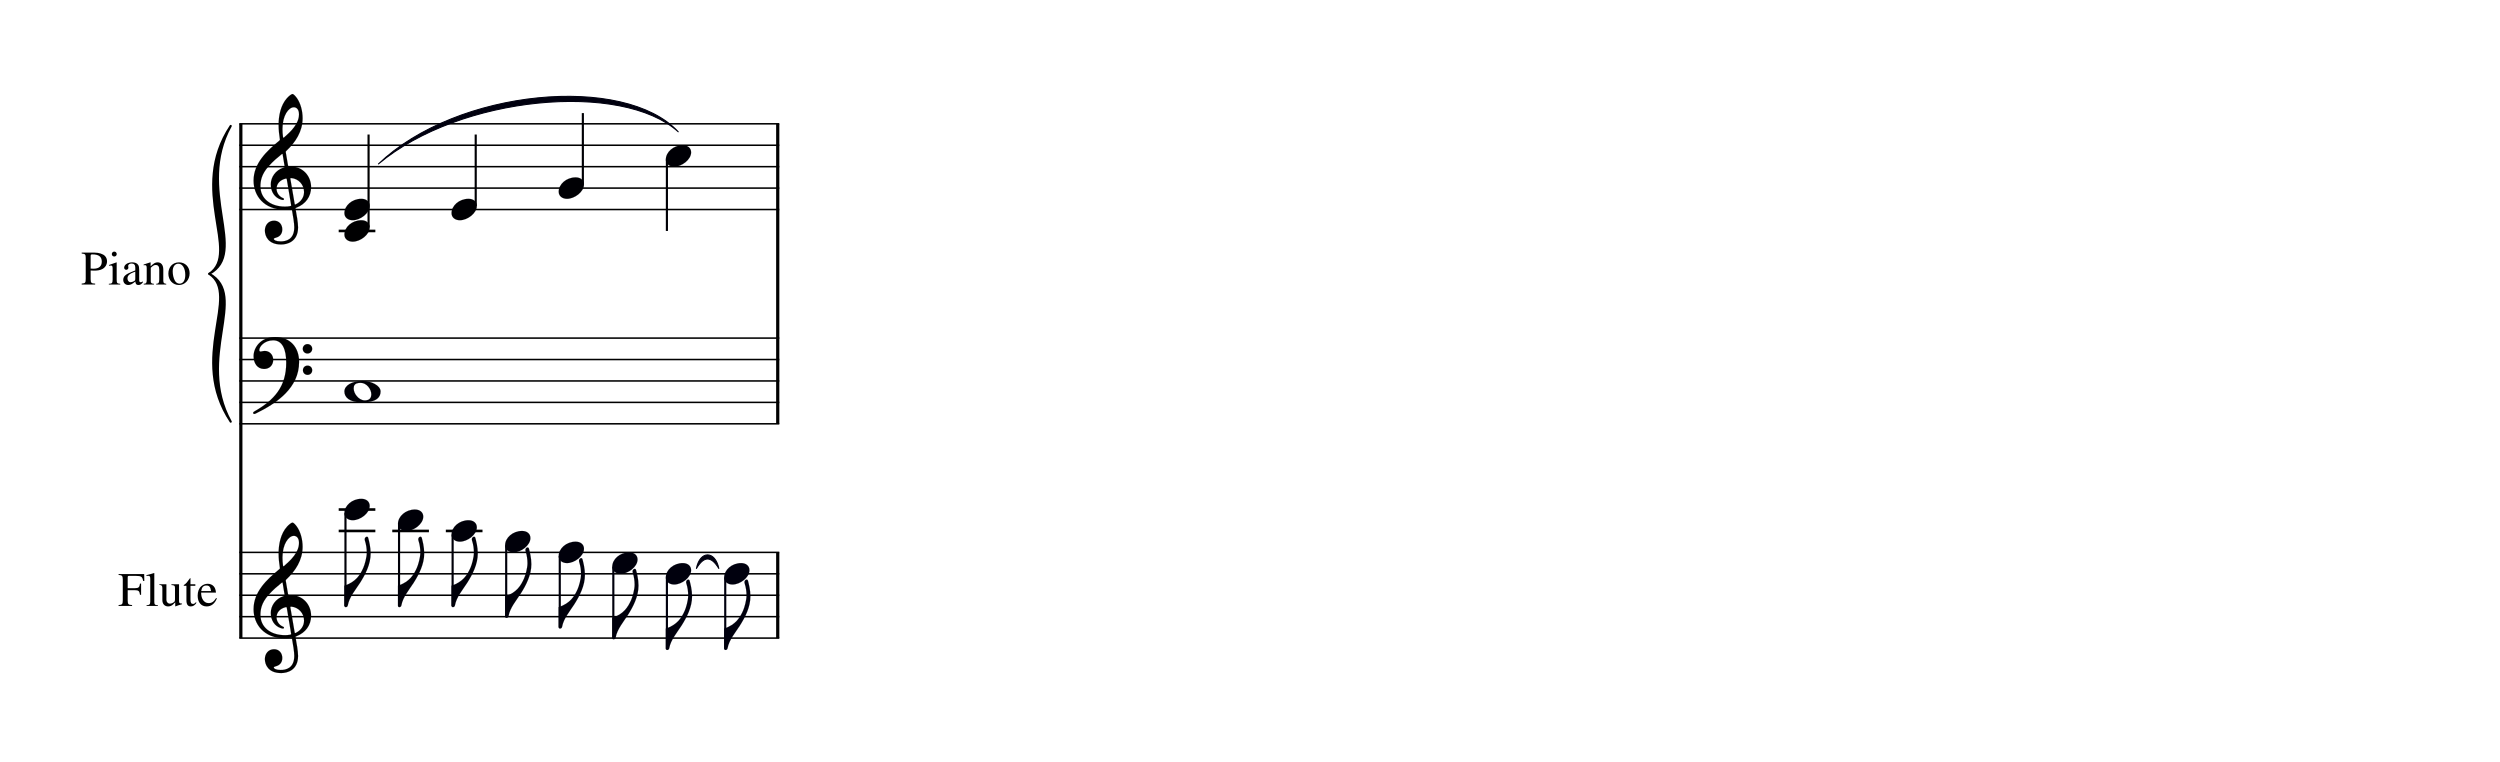
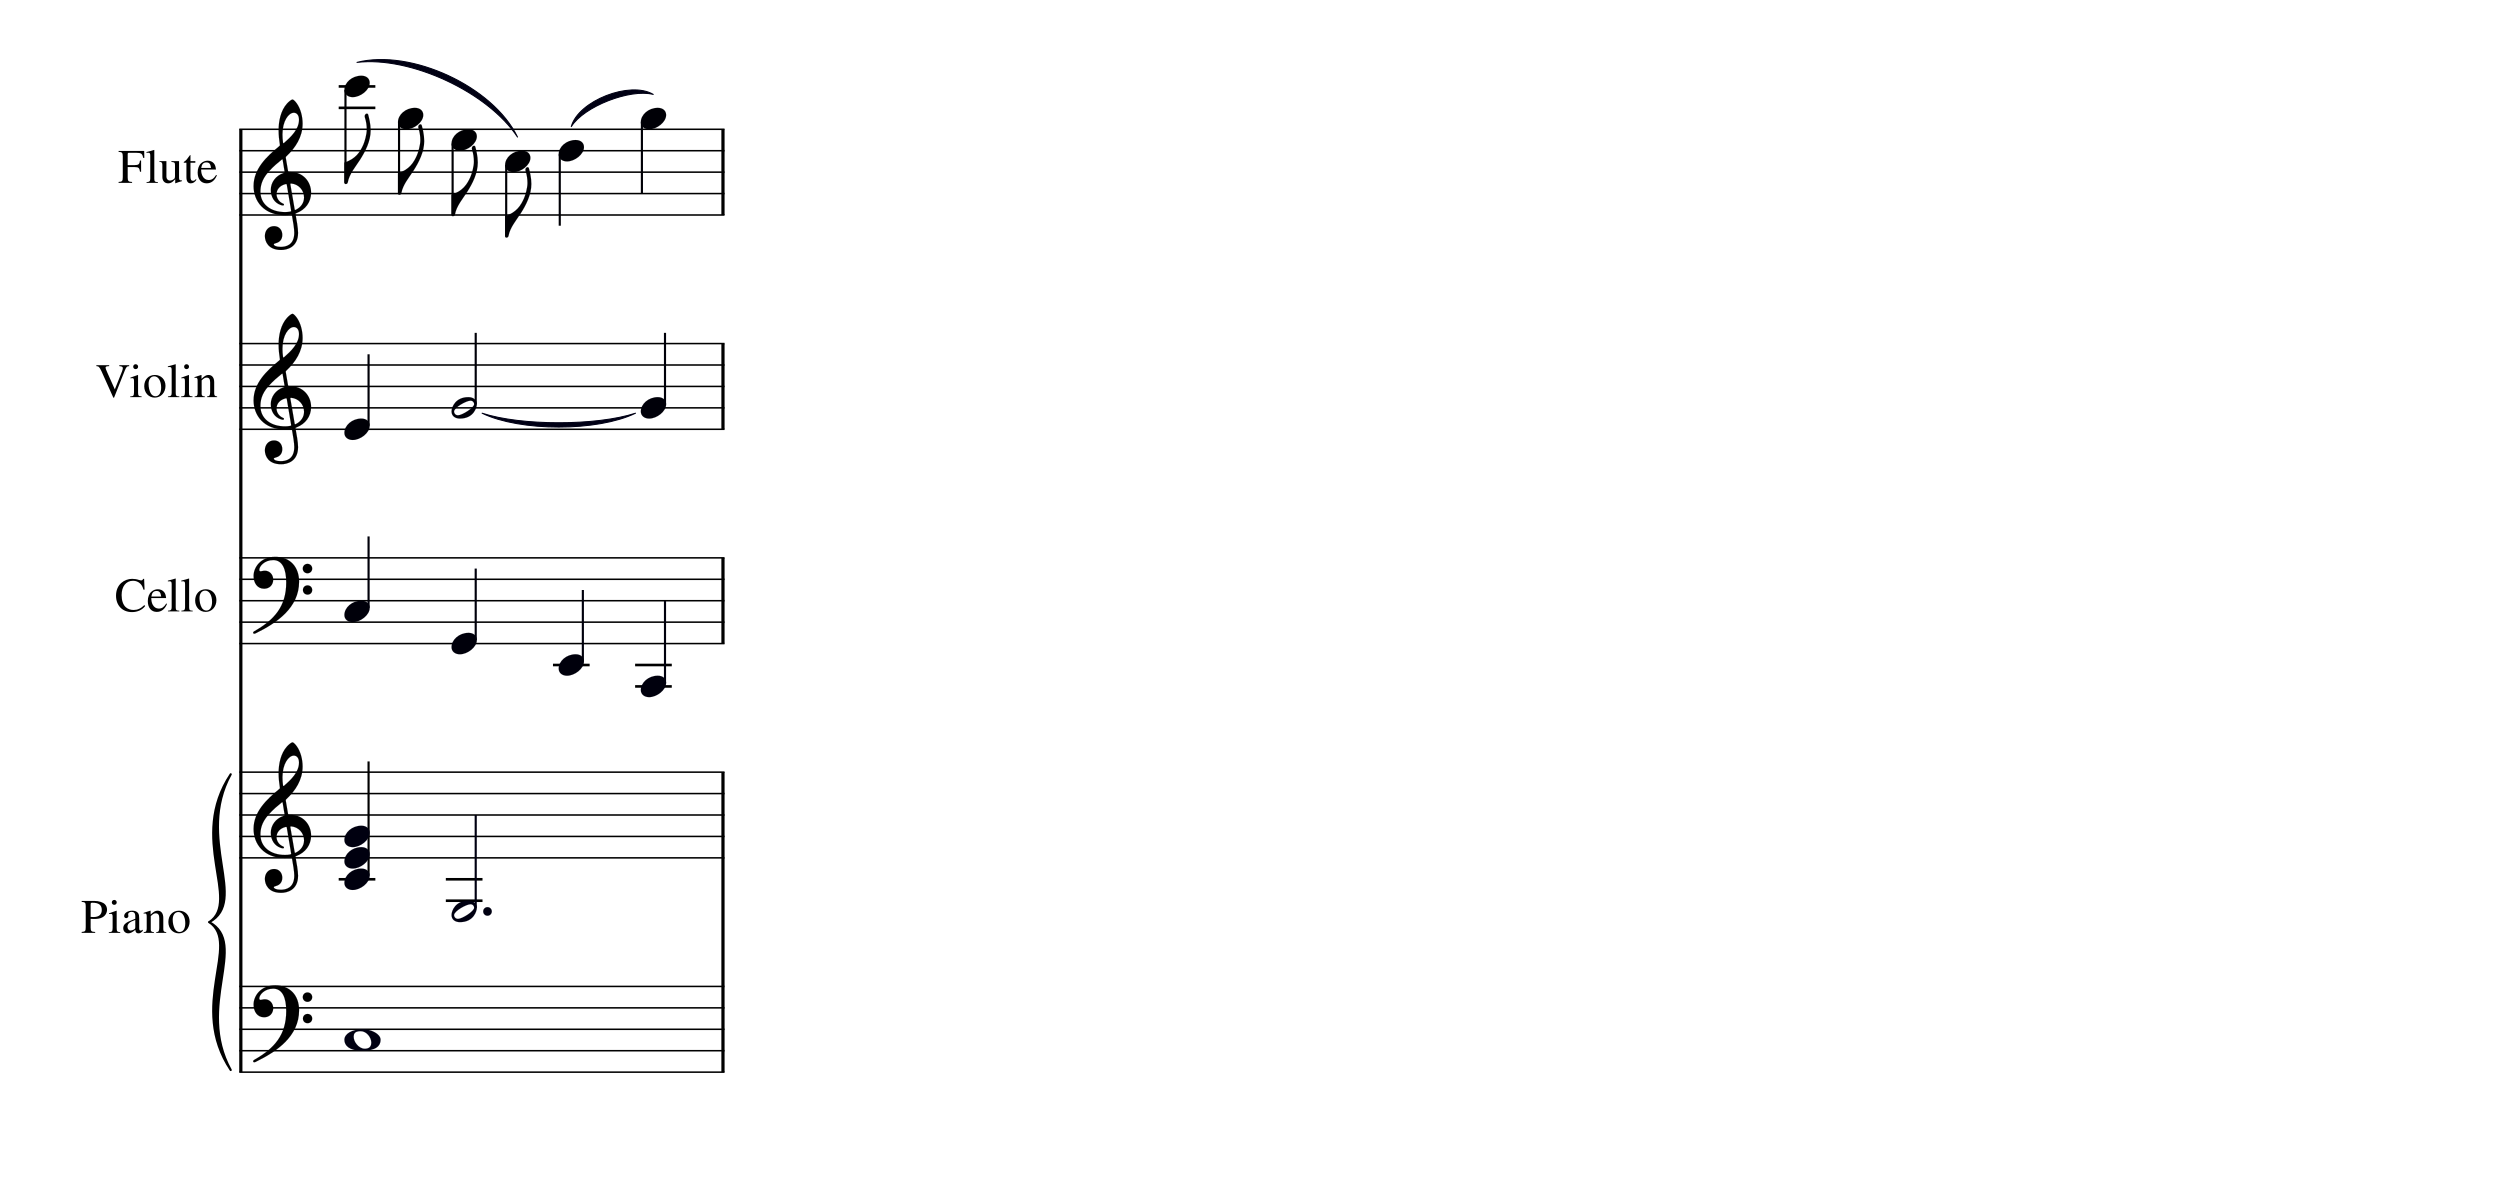
- <svg xmlns="http://www.w3.org/2000/svg" xmlns:xlink="http://www.w3.org/1999/xlink" viewBox="0 0 1050 320" version="1.1" overflow="visible" id="g1ua1r9w">
+ <svg xmlns="http://www.w3.org/2000/svg" xmlns:xlink="http://www.w3.org/1999/xlink" viewBox="0 0 1050 502" version="1.1" overflow="visible" id="k1eqy8tl">
  <defs>
-     <g id="E050-g1ua1r9w">
+     <g id="E050-k1eqy8tl">
      <path transform="scale(1,-1)" d="M376 415l25 -145c3 -18 3 -18 29 -18c147 0 241 -113 241 -241c0 -113 -67 -198 -168 -238c-14 -6 -15 -5 -13 -17c11 -62 29 -157 29 -214c0 -170 -130 -200 -197 -200c-151 0 -190 98 -190 163c0 62 40 115 107 115c61 0 96 -47 96 -102c0 -58 -36 -85 -67 -94 c-23 -7 -32 -10 -32 -17c0 -13 26 -29 80 -29c59 0 159 18 159 166c0 47 -15 134 -27 201c-2 12 -4 11 -15 9c-20 -4 -46 -6 -69 -6c-245 0 -364 165 -364 339c0 202 153 345 297 464c12 10 11 12 9 24c-7 41 -14 106 -14 164c0 104 24 229 98 311c20 22 51 48 65 48 c11 0 37 -28 52 -50c41 -60 65 -146 65 -233c0 -153 -82 -280 -190 -381c-6 -6 -8 -7 -6 -19zM470 943c-61 0 -133 -96 -133 -252c0 -32 2 -66 6 -92c2 -13 6 -14 13 -8c79 69 174 159 174 270c0 55 -27 82 -60 82zM361 262l-21 128c-2 11 -4 12 -14 4 c-47 -38 -93 -75 -153 -142c-83 -94 -93 -173 -93 -232c0 -139 113 -236 288 -236c20 0 40 2 56 5c15 3 16 3 14 14l-50 298c-2 11 -4 12 -20 8c-61 -17 -100 -60 -100 -117c0 -46 30 -89 72 -107c7 -3 15 -6 15 -13c0 -6 -4 -11 -12 -11c-7 0 -19 3 -27 6 c-68 23 -115 87 -115 177c0 85 57 164 145 194c18 6 18 5 15 24zM430 103l49 -285c2 -12 4 -12 16 -6c56 28 94 79 94 142c0 88 -67 156 -148 163c-12 1 -13 -2 -11 -14z" />
    </g>
-     <g id="E0A4-g1ua1r9w">
+     <g id="E0A4-k1eqy8tl">
      <path transform="scale(1,-1)" d="M97 -125c-54 0 -97 31 -97 83c0 86 88 167 198 167c57 0 97 -32 97 -83c0 -85 -109 -167 -198 -167z" />
    </g>
-     <g id="E062-g1ua1r9w">
+     <g id="E241-k1eqy8tl">
+       <path transform="scale(1,-1)" d="M240 760c-10 29 7 48 22 48c7 0 13 -4 16 -15c8 -32 28 -103 28 -181c0 -125 -61 -244 -124 -343c-51 -79 -125 -166 -142 -261c-2 -16 -15 -22 -24 -22c-8 0 -16 5 -16 15v235c134 45 184 126 221 210c15 34 40 118 40 177c0 45 -7 95 -21 137z" />
+     </g>
+     <g id="E0A3-k1eqy8tl">
+       <path transform="scale(1,-1)" d="M97 -125c-55 0 -97 30 -97 83c0 52 47 167 196 167c58 0 99 -32 99 -83c0 -33 -33 -167 -198 -167zM75 -87c48 0 189 88 189 131c0 7 -3 13 -6 19c-7 12 -18 21 -37 21c-47 0 -192 -79 -192 -128c0 -7 3 -14 6 -20c7 -12 19 -23 40 -23z" />
+     </g>
+     <g id="E062-k1eqy8tl">
      <path transform="scale(1,-1)" d="M252 262c173 0 279 -116 279 -290c0 -304 -260 -482 -506 -602c-6 -3 -12 -5 -17 -5c-9 0 -13 6 -13 12c0 8 6 13 15 18c233 133 371 289 371 568c0 157 -46 261 -152 261c-102 0 -162 -73 -162 -113c0 -10 3 -18 16 -18s23 7 50 7c49 0 96 -40 96 -104 c0 -62 -43 -106 -106 -106c-81 0 -123 69 -123 149c0 96 78 223 252 223zM629 180c31 0 55 -24 55 -55s-24 -55 -55 -55s-55 24 -55 55s24 55 55 55zM630 -71c31 0 54 -23 54 -54s-23 -54 -54 -54s-54 23 -54 54s23 54 54 54z" />
    </g>
-     <g id="E0A2-g1ua1r9w">
+     <g id="E0A2-k1eqy8tl">
      <path transform="scale(1,-1)" d="M216 125c93 0 206 -52 206 -123c0 -70 -52 -127 -216 -127c-149 0 -206 60 -206 127c0 68 83 123 216 123zM111 63c-2 -8 -3 -16 -3 -24c0 -32 15 -66 35 -89c21 -28 58 -52 94 -52c10 0 21 1 31 4c33 8 46 36 46 67c0 60 -55 134 -124 134c-31 0 -68 -5 -79 -40z" />
    </g>
-     <g id="E241-g1ua1r9w">
-       <path transform="scale(1,-1)" d="M240 760c-10 29 7 48 22 48c7 0 13 -4 16 -15c8 -32 28 -103 28 -181c0 -125 -61 -244 -124 -343c-51 -79 -125 -166 -142 -261c-2 -16 -15 -22 -24 -22c-8 0 -16 5 -16 15v235c134 45 184 126 221 210c15 34 40 118 40 177c0 45 -7 95 -21 137z" />
-     </g>
  </defs>
-   <style type="text/css">#g1ua1r9w g.page-margin {font-family:Times,serif;}#g1ua1r9w g.ending, #g1ua1r9w g.fing, #g1ua1r9w g.reh, #g1ua1r9w g.tempo {font-weight:bold;}#g1ua1r9w g.dir, #g1ua1r9w g.dynam, #g1ua1r9w g.mNum {font-style:italic;}#g1ua1r9w g.label {font-weight:normal;}#g1ua1r9w path {stroke:currentColor}</style>
-   <svg class="definition-scale" color="black" viewBox="0 0 21000 6400">
+   <style type="text/css">#k1eqy8tl g.page-margin {font-family:Times,serif;}#k1eqy8tl g.ending, #k1eqy8tl g.fing, #k1eqy8tl g.reh, #k1eqy8tl g.tempo {font-weight:bold;}#k1eqy8tl g.dir, #k1eqy8tl g.dynam, #k1eqy8tl g.mNum {font-style:italic;}#k1eqy8tl g.label {font-weight:normal;}#k1eqy8tl path {stroke:currentColor}</style>
+   <svg class="definition-scale" color="black" viewBox="0 0 21000 10040">
    <g class="page-margin" transform="translate(500, 500)">
-       <g data-id="q19njup3" data-class="mdiv" class="mdiv pageMilestone" />
-       <g data-id="rgsjqse" data-class="score" class="score pageMilestone" />
-       <g data-id="nn88pol" data-class="system" class="system">
-         <path d="M1523 540 L1523 4860" stroke-width="27" />
-         <g data-id="i1xdecqx" data-class="grpSym" class="grpSym">
-           <path d="M1438,3042 C1078,2502 1528,1980 1258,1800 C1591,1980 1141,2502 1438,3042" stroke-linecap="round" stroke-linejoin="round" stroke-width="18" />
-           <path d="M1438,558 C1141,1098 1591,1620 1258,1800 C1528,1620 1078,1098 1438,558" stroke-linecap="round" stroke-linejoin="round" stroke-width="18" />
-         </g>
-         <g data-id="j1cipimo" data-class="label" class="label">
-           <text x="1105" y="1890" text-anchor="end" font-size="0px">
-             <tspan data-id="k3pizr6" data-class="text" class="text">
+       <g data-id="u1dscsb9" data-class="mdiv" class="mdiv pageMilestone" />
+       <g data-id="vzunn5i" data-class="score" class="score pageMilestone" />
+       <g data-id="b1b6dqgb" data-class="system" class="system">
+         <path d="M1523 586 L1523 8506" stroke-width="27" />
+         <g data-id="fu6ivr1" data-class="grpSym" class="grpSym">
+           <path d="M1438,8488 C1078,7948 1528,7426 1258,7246 C1591,7426 1141,7948 1438,8488" stroke-linecap="round" stroke-linejoin="round" stroke-width="18" />
+           <path d="M1438,6004 C1141,6544 1591,7066 1258,7246 C1528,7066 1078,6544 1438,6004" stroke-linecap="round" stroke-linejoin="round" stroke-width="18" />
+         </g>
+         <g data-id="glrckjs" data-class="label" class="label">
+           <text x="1105" y="7336" text-anchor="end" font-size="0px">
+             <tspan data-id="h1uymabs" data-class="text" class="text">
              <tspan font-size="405px">Piano</tspan>
            </tspan>
          </text>
        </g>
-         <g data-id="e4xn8nj" data-class="label" class="label">
-           <text x="1330" y="4590" text-anchor="end" font-size="0px">
-             <tspan data-id="f2u7lfy" data-class="text" class="text">
+         <g data-id="a1jrxi6t" data-class="label" class="label">
+           <text x="1330" y="1036" text-anchor="end" font-size="0px">
+             <tspan data-id="bkm2sff" data-class="text" class="text">
              <tspan font-size="405px">Flute</tspan>
            </tspan>
          </text>
        </g>
-         <g data-id="t2orywd" data-class="section" class="section systemMilestone" />
-         <g data-id="ru48c21" data-class="measure" class="measure">
-           <g data-id="a124cgsf" data-class="staff" class="staff">
-             <path d="M1510 540 L6046 540" stroke-width="13" />
-             <path d="M1510 720 L6046 720" stroke-width="13" />
-             <path d="M1510 900 L6046 900" stroke-width="13" />
-             <path d="M1510 1080 L6046 1080" stroke-width="13" />
-             <path d="M1510 1260 L6046 1260" stroke-width="13" />
-             <g data-id="y18xdjtc" data-class="clef" class="clef">
-               <use xlink:href="#E050-g1ua1r9w" transform="translate(1630, 1080) scale(0.72, 0.72)" />
-             </g>
-             <g data-id="z1gmrc7a" data-class="keySig" class="keySig" />
+         <g data-id="lidnozn" data-class="label" class="label">
+           <text x="1330" y="2836" text-anchor="end" font-size="0px">
+             <tspan data-id="m1mojzqf" data-class="text" class="text">
+               <tspan font-size="405px">Violin</tspan>
+             </tspan>
+           </text>
+         </g>
+         <g data-id="v1hsd19m" data-class="label" class="label">
+           <text x="1330" y="4636" text-anchor="end" font-size="0px">
+             <tspan data-id="w1v63yei" data-class="text" class="text">
+               <tspan font-size="405px">Cello</tspan>
+             </tspan>
+           </text>
+         </g>
+         <g data-id="x122w6f8" data-class="section" class="section systemMilestone" />
+         <g data-id="lsj9fj5" data-class="measure" class="measure">
+           <g data-id="u19xsjie" data-class="staff" class="staff">
+             <path d="M1510 586 L5586 586" stroke-width="13" />
+             <path d="M1510 766 L5586 766" stroke-width="13" />
+             <path d="M1510 946 L5586 946" stroke-width="13" />
+             <path d="M1510 1126 L5586 1126" stroke-width="13" />
+             <path d="M1510 1306 L5586 1306" stroke-width="13" />
+             <g data-id="a1r5noxw" data-class="clef" class="clef">
+               <use xlink:href="#E050-k1eqy8tl" transform="translate(1630, 1126) scale(0.72, 0.72)" />
+             </g>
+             <g data-id="b102cp71" data-class="keySig" class="keySig" />
+             <g data-class="ledgerLines" class="ledgerLines above">
+               <g data-class="lineDash" class="lineDash" data-related="#wo6ys76">
+                 <path d="M2345 406 L2653 406" stroke-width="22" />
+               </g>
+               <g data-class="lineDash" class="lineDash" data-related="#wo6ys76">
+                 <path d="M2345 226 L2653 226" stroke-width="22" />
+               </g>
+             </g>
+             <g data-id="vi4v5g3" data-class="layer" class="layer">
+               <g data-id="wo6ys76" data-class="note" class="note" fill="#000001" stroke="#000001" color="#000001" style="fill:#000001;stroke:#000001;color:#000001">
+                 <g data-class="notehead" class="notehead">
+                   <use xlink:href="#E0A4-k1eqy8tl" transform="translate(2393, 226) scale(0.72, 0.72)" />
+                 </g>
+                 <g data-id="dho51jh" data-class="stem" class="stem">
+                   <path d="M2402 256 L2402 1036" stroke-width="18" />
+                   <g data-id="e162yscf" data-class="flag" class="flag">
+                     <use xlink:href="#E241-k1eqy8tl" transform="translate(2393, 1036) scale(0.72, 0.72)" />
+                   </g>
+                 </g>
+               </g>
+               <g data-id="y1bq5koa" data-class="note" class="note" fill="#000002" stroke="#000002" color="#000002" style="fill:#000002;stroke:#000002;color:#000002">
+                 <g data-class="notehead" class="notehead">
+                   <use xlink:href="#E0A4-k1eqy8tl" transform="translate(2843, 496) scale(0.72, 0.72)" />
+                 </g>
+                 <g data-id="f1b3jry6" data-class="stem" class="stem">
+                   <path d="M2852 526 L2852 1126" stroke-width="18" />
+                   <g data-id="gcnkm7u" data-class="flag" class="flag">
+                     <use xlink:href="#E241-k1eqy8tl" transform="translate(2843, 1126) scale(0.72, 0.72)" />
+                   </g>
+                 </g>
+               </g>
+               <g data-id="z1d24rfy" data-class="note" class="note" fill="#000003" stroke="#000003" color="#000003" style="fill:#000003;stroke:#000003;color:#000003">
+                 <g data-class="notehead" class="notehead">
+                   <use xlink:href="#E0A4-k1eqy8tl" transform="translate(3293, 676) scale(0.72, 0.72)" />
+                 </g>
+                 <g data-id="hqmzla5" data-class="stem" class="stem">
+                   <path d="M3302 706 L3302 1306" stroke-width="18" />
+                   <g data-id="i1rwpy4a" data-class="flag" class="flag">
+                     <use xlink:href="#E241-k1eqy8tl" transform="translate(3293, 1306) scale(0.72, 0.72)" />
+                   </g>
+                 </g>
+               </g>
+               <g data-id="a1lh2k8l" data-class="note" class="note" fill="#000004" stroke="#000004" color="#000004" style="fill:#000004;stroke:#000004;color:#000004">
+                 <g data-class="notehead" class="notehead">
+                   <use xlink:href="#E0A4-k1eqy8tl" transform="translate(3743, 856) scale(0.72, 0.72)" />
+                 </g>
+                 <g data-id="jibzeic" data-class="stem" class="stem">
+                   <path d="M3752 886 L3752 1486" stroke-width="18" />
+                   <g data-id="k3gzg3m" data-class="flag" class="flag">
+                     <use xlink:href="#E241-k1eqy8tl" transform="translate(3743, 1486) scale(0.72, 0.72)" />
+                   </g>
+                 </g>
+               </g>
+               <g data-id="b1objqv6" data-class="note" class="note" fill="#000005" stroke="#000005" color="#000005" style="fill:#000005;stroke:#000005;color:#000005">
+                 <g data-class="notehead" class="notehead">
+                   <use xlink:href="#E0A4-k1eqy8tl" transform="translate(4193, 766) scale(0.72, 0.72)" />
+                 </g>
+                 <g data-id="l1ic3hpx" data-class="stem" class="stem">
+                   <path d="M4202 796 L4202 1396" stroke-width="18" />
+                 </g>
+               </g>
+               <g data-id="d1gv4qop" data-class="note" class="note" fill="#000006" stroke="#000006" color="#000006" style="fill:#000006;stroke:#000006;color:#000006">
+                 <g data-class="notehead" class="notehead">
+                   <use xlink:href="#E0A4-k1eqy8tl" transform="translate(4883, 496) scale(0.72, 0.72)" />
+                 </g>
+                 <g data-id="m1l4hagf" data-class="stem" class="stem">
+                   <path d="M4892 526 L4892 1126" stroke-width="18" />
+                 </g>
+               </g>
+             </g>
+           </g>
+           <g data-id="yrr7vzs" data-class="staff" class="staff">
+             <path d="M1510 2386 L5586 2386" stroke-width="13" />
+             <path d="M1510 2566 L5586 2566" stroke-width="13" />
+             <path d="M1510 2746 L5586 2746" stroke-width="13" />
+             <path d="M1510 2926 L5586 2926" stroke-width="13" />
+             <path d="M1510 3106 L5586 3106" stroke-width="13" />
+             <g data-id="c1x254r0" data-class="clef" class="clef">
+               <use xlink:href="#E050-k1eqy8tl" transform="translate(1630, 2926) scale(0.72, 0.72)" />
+             </g>
+             <g data-id="d1yjhgi4" data-class="keySig" class="keySig" />
+             <g data-id="z30ja2g" data-class="layer" class="layer">
+               <g data-id="ar4px2y" data-class="note" class="note" fill="#000007" stroke="#000007" color="#000007" style="fill:#000007;stroke:#000007;color:#000007">
+                 <g data-class="notehead" class="notehead">
+                   <use xlink:href="#E0A4-k1eqy8tl" transform="translate(2393, 3106) scale(0.72, 0.72)" />
+                 </g>
+                 <g data-id="n9d765b" data-class="stem" class="stem">
+                   <path d="M2596 3076 L2596 2476" stroke-width="18" />
+                 </g>
+               </g>
+               <g data-id="byw7rg0" data-class="note" class="note" fill="#000008" stroke="#000008" color="#000008" style="fill:#000008;stroke:#000008;color:#000008">
+                 <g data-class="notehead" class="notehead">
+                   <use xlink:href="#E0A3-k1eqy8tl" transform="translate(3293, 2926) scale(0.72, 0.72)" />
+                 </g>
+                 <g data-id="o1yw057b" data-class="stem" class="stem">
+                   <path d="M3496 2896 L3496 2296" stroke-width="18" />
+                 </g>
+               </g>
+               <g data-id="d142zd1x" data-class="note" class="note" fill="#000009" stroke="#000009" color="#000009" style="fill:#000009;stroke:#000009;color:#000009">
+                 <g data-class="notehead" class="notehead">
+                   <use xlink:href="#E0A4-k1eqy8tl" transform="translate(4883, 2926) scale(0.72, 0.72)" />
+                 </g>
+                 <g data-id="pg8jf52" data-class="stem" class="stem">
+                   <path d="M5086 2896 L5086 2296" stroke-width="18" />
+                 </g>
+               </g>
+             </g>
+           </g>
+           <g data-id="y15qr748" data-class="staff" class="staff">
+             <path d="M1510 4186 L5586 4186" stroke-width="13" />
+             <path d="M1510 4366 L5586 4366" stroke-width="13" />
+             <path d="M1510 4546 L5586 4546" stroke-width="13" />
+             <path d="M1510 4726 L5586 4726" stroke-width="13" />
+             <path d="M1510 4906 L5586 4906" stroke-width="13" />
+             <g data-id="e86e5cf" data-class="clef" class="clef">
+               <use xlink:href="#E062-k1eqy8tl" transform="translate(1630, 4366) scale(0.72, 0.72)" />
+             </g>
+             <g data-id="f27uqyp" data-class="keySig" class="keySig" />
            <g data-class="ledgerLines" class="ledgerLines below">
-               <g data-class="lineDash" class="lineDash" data-related="#d14n9ub6">
-                 <path d="M2345 1440 L2653 1440" stroke-width="22" />
-               </g>
-             </g>
-             <g data-id="cs9uql0" data-class="layer" class="layer">
-               <g data-id="e91qctm" data-class="chord" class="chord">
-                 <g data-id="e1f5fy3r" data-class="stem" class="stem">
-                   <path d="M2596 1410 L2596 630" stroke-width="18" />
-                 </g>
-                 <g data-id="d14n9ub6" data-class="note" class="note" fill="#000001" stroke="#000001" color="#000001" style="fill:#000001;stroke:#000001;color:#000001">
+               <g data-class="lineDash" class="lineDash" data-related="#c1nltq5t">
+                 <path d="M4145 5086 L4453 5086" stroke-width="22" />
+               </g>
+               <g data-class="lineDash" class="lineDash" data-related="#d1i58mnz">
+                 <path d="M4835 5086 L5143 5086" stroke-width="22" />
+               </g>
+               <g data-class="lineDash" class="lineDash" data-related="#d1i58mnz">
+                 <path d="M4835 5266 L5143 5266" stroke-width="22" />
+               </g>
+             </g>
+             <g data-id="z1134jb4" data-class="layer" class="layer">
+               <g data-id="a17ws1c7" data-class="note" class="note" fill="#00000a" stroke="#00000a" color="#00000a" style="fill:#00000a;stroke:#00000a;color:#00000a">
+                 <g data-class="notehead" class="notehead">
+                   <use xlink:href="#E0A4-k1eqy8tl" transform="translate(2393, 4636) scale(0.72, 0.72)" />
+                 </g>
+                 <g data-id="q1uymd3e" data-class="stem" class="stem">
+                   <path d="M2596 4606 L2596 4006" stroke-width="18" />
+                 </g>
+               </g>
+               <g data-id="bc42237" data-class="note" class="note" fill="#00000b" stroke="#00000b" color="#00000b" style="fill:#00000b;stroke:#00000b;color:#00000b">
+                 <g data-class="notehead" class="notehead">
+                   <use xlink:href="#E0A4-k1eqy8tl" transform="translate(3293, 4906) scale(0.72, 0.72)" />
+                 </g>
+                 <g data-id="r1aj9pcm" data-class="stem" class="stem">
+                   <path d="M3496 4876 L3496 4276" stroke-width="18" />
+                 </g>
+               </g>
+               <g data-id="c1nltq5t" data-class="note" class="note" fill="#00000c" stroke="#00000c" color="#00000c" style="fill:#00000c;stroke:#00000c;color:#00000c">
+                 <g data-class="notehead" class="notehead">
+                   <use xlink:href="#E0A4-k1eqy8tl" transform="translate(4193, 5086) scale(0.72, 0.72)" />
+                 </g>
+                 <g data-id="s5bz5ry" data-class="stem" class="stem">
+                   <path d="M4396 5056 L4396 4456" stroke-width="18" />
+                 </g>
+               </g>
+               <g data-id="d1i58mnz" data-class="note" class="note" fill="#00000d" stroke="#00000d" color="#00000d" style="fill:#00000d;stroke:#00000d;color:#00000d">
+                 <g data-class="notehead" class="notehead">
+                   <use xlink:href="#E0A4-k1eqy8tl" transform="translate(4883, 5266) scale(0.72, 0.72)" />
+                 </g>
+                 <g data-id="t9o06cy" data-class="stem" class="stem">
+                   <path d="M5086 5236 L5086 4546" stroke-width="18" />
+                 </g>
+               </g>
+             </g>
+           </g>
+           <g data-id="hvwojcf" data-class="staff" class="staff">
+             <path d="M1510 5986 L5586 5986" stroke-width="13" />
+             <path d="M1510 6166 L5586 6166" stroke-width="13" />
+             <path d="M1510 6346 L5586 6346" stroke-width="13" />
+             <path d="M1510 6526 L5586 6526" stroke-width="13" />
+             <path d="M1510 6706 L5586 6706" stroke-width="13" />
+             <g data-id="g66dz9n" data-class="clef" class="clef">
+               <use xlink:href="#E050-k1eqy8tl" transform="translate(1630, 6526) scale(0.72, 0.72)" />
+             </g>
+             <g data-id="h1d4tqtn" data-class="keySig" class="keySig" />
+             <g data-class="ledgerLines" class="ledgerLines below">
+               <g data-class="lineDash" class="lineDash" data-related="#kiivc0w">
+                 <path d="M2345 6886 L2653 6886" stroke-width="22" />
+               </g>
+               <g data-class="lineDash" class="lineDash" data-related="#o1fg0wza">
+                 <path d="M3245 6886 L3553 6886" stroke-width="22" />
+               </g>
+               <g data-class="lineDash" class="lineDash" data-related="#o1fg0wza">
+                 <path d="M3245 7066 L3553 7066" stroke-width="22" />
+               </g>
+             </g>
+             <g data-id="j17ny9l4" data-class="layer" class="layer">
+               <g data-id="l1l6xqnx" data-class="chord" class="chord">
+                 <g data-id="uc7x4i1" data-class="stem" class="stem">
+                   <path d="M2596 6856 L2596 5896" stroke-width="18" />
+                 </g>
+                 <g data-id="kiivc0w" data-class="note" class="note" fill="#00000e" stroke="#00000e" color="#00000e" style="fill:#00000e;stroke:#00000e;color:#00000e">
                  <g data-class="notehead" class="notehead">
-                     <use xlink:href="#E0A4-g1ua1r9w" transform="translate(2393, 1440) scale(0.72, 0.72)" />
-                   </g>
-                 </g>
-                 <g data-id="gdje2wi" data-class="note" class="note" fill="#000002" stroke="#000002" color="#000002" style="fill:#000002;stroke:#000002;color:#000002">
+                     <use xlink:href="#E0A4-k1eqy8tl" transform="translate(2393, 6886) scale(0.72, 0.72)" />
+                   </g>
+                 </g>
+                 <g data-id="mdicbmi" data-class="note" class="note" fill="#00000f" stroke="#00000f" color="#00000f" style="fill:#00000f;stroke:#00000f;color:#00000f">
                  <g data-class="notehead" class="notehead">
-                     <use xlink:href="#E0A4-g1ua1r9w" transform="translate(2393, 1260) scale(0.72, 0.72)" />
-                   </g>
-                 </g>
-               </g>
-               <g data-id="h9lcuc7" data-class="note" class="note" fill="#000003" stroke="#000003" color="#000003" style="fill:#000003;stroke:#000003;color:#000003">
-                 <g data-class="notehead" class="notehead">
-                   <use xlink:href="#E0A4-g1ua1r9w" transform="translate(3293, 1260) scale(0.72, 0.72)" />
-                 </g>
-                 <g data-id="fognjm1" data-class="stem" class="stem">
-                   <path d="M3496 1230 L3496 630" stroke-width="18" />
-                 </g>
-               </g>
-               <g data-id="i1xfw3q6" data-class="note" class="note" fill="#000004" stroke="#000004" color="#000004" style="fill:#000004;stroke:#000004;color:#000004">
-                 <g data-class="notehead" class="notehead">
-                   <use xlink:href="#E0A4-g1ua1r9w" transform="translate(4193, 1080) scale(0.72, 0.72)" />
-                 </g>
-                 <g data-id="g1aw4f2k" data-class="stem" class="stem">
-                   <path d="M4396 1050 L4396 450" stroke-width="18" />
-                 </g>
-               </g>
-               <g data-id="j1sutdzb" data-class="note" class="note" fill="#000005" stroke="#000005" color="#000005" style="fill:#000005;stroke:#000005;color:#000005">
-                 <g data-class="notehead" class="notehead">
-                   <use xlink:href="#E0A4-g1ua1r9w" transform="translate(5093, 810) scale(0.72, 0.72)" />
-                 </g>
-                 <g data-id="hjvr3ec" data-class="stem" class="stem">
-                   <path d="M5102 840 L5102 1440" stroke-width="18" />
-                 </g>
-               </g>
-             </g>
-           </g>
-           <g data-id="b1ybemjd" data-class="staff" class="staff">
-             <path d="M1510 2340 L6046 2340" stroke-width="13" />
-             <path d="M1510 2520 L6046 2520" stroke-width="13" />
-             <path d="M1510 2700 L6046 2700" stroke-width="13" />
-             <path d="M1510 2880 L6046 2880" stroke-width="13" />
-             <path d="M1510 3060 L6046 3060" stroke-width="13" />
-             <g data-id="aj6b95u" data-class="clef" class="clef">
-               <use xlink:href="#E062-g1ua1r9w" transform="translate(1630, 2520) scale(0.72, 0.72)" />
-             </g>
-             <g data-id="b1mfi2nd" data-class="keySig" class="keySig" />
-             <g data-id="k1yqtnip" data-class="layer" class="layer">
-               <g data-id="lj0d586" data-class="note" class="note" fill="#000006" stroke="#000006" color="#000006" style="fill:#000006;stroke:#000006;color:#000006">
-                 <g data-class="notehead" class="notehead">
-                   <use xlink:href="#E0A2-g1ua1r9w" transform="translate(2393, 2790) scale(0.72, 0.72)" />
-                 </g>
-               </g>
-             </g>
-           </g>
-           <g data-id="h1fea4kk" data-class="staff" class="staff">
-             <path d="M1510 4140 L6046 4140" stroke-width="13" />
-             <path d="M1510 4320 L6046 4320" stroke-width="13" />
-             <path d="M1510 4500 L6046 4500" stroke-width="13" />
-             <path d="M1510 4680 L6046 4680" stroke-width="13" />
-             <path d="M1510 4860 L6046 4860" stroke-width="13" />
-             <g data-id="cmkv9mo" data-class="clef" class="clef">
-               <use xlink:href="#E050-g1ua1r9w" transform="translate(1630, 4680) scale(0.72, 0.72)" />
-             </g>
-             <g data-id="d1rnu7dy" data-class="keySig" class="keySig" />
-             <g data-class="ledgerLines" class="ledgerLines above">
-               <g data-class="lineDash" class="lineDash" data-related="#j14o9lpb">
-                 <path d="M2345 3960 L2653 3960" stroke-width="22" />
-               </g>
-               <g data-class="lineDash" class="lineDash" data-related="#k7x6k8u">
-                 <path d="M2795 3960 L3103 3960" stroke-width="22" />
-               </g>
-               <g data-class="lineDash" class="lineDash" data-related="#lr1fyfi">
-                 <path d="M3245 3960 L3553 3960" stroke-width="22" />
-               </g>
-               <g data-class="lineDash" class="lineDash" data-related="#j14o9lpb">
-                 <path d="M2345 3780 L2653 3780" stroke-width="22" />
-               </g>
-             </g>
-             <g data-id="i1hz626m" data-class="layer" class="layer">
-               <g data-id="j14o9lpb" data-class="note" class="note" fill="#000007" stroke="#000007" color="#000007" style="fill:#000007;stroke:#000007;color:#000007">
-                 <g data-class="notehead" class="notehead">
-                   <use xlink:href="#E0A4-g1ua1r9w" transform="translate(2393, 3780) scale(0.72, 0.72)" />
-                 </g>
-                 <g data-id="j1yy26tw" data-class="stem" class="stem">
-                   <path d="M2402 3810 L2402 4590" stroke-width="18" />
-                   <g data-id="k1y24if1" data-class="flag" class="flag">
-                     <use xlink:href="#E241-g1ua1r9w" transform="translate(2393, 4590) scale(0.72, 0.72)" />
-                   </g>
-                 </g>
-               </g>
-               <g data-id="k7x6k8u" data-class="note" class="note" fill="#000008" stroke="#000008" color="#000008" style="fill:#000008;stroke:#000008;color:#000008">
-                 <g data-class="notehead" class="notehead">
-                   <use xlink:href="#E0A4-g1ua1r9w" transform="translate(2843, 3870) scale(0.72, 0.72)" />
-                 </g>
-                 <g data-id="l1gthdm" data-class="stem" class="stem">
-                   <path d="M2852 3900 L2852 4590" stroke-width="18" />
-                   <g data-id="m15v0vpn" data-class="flag" class="flag">
-                     <use xlink:href="#E241-g1ua1r9w" transform="translate(2843, 4590) scale(0.72, 0.72)" />
-                   </g>
-                 </g>
-               </g>
-               <g data-id="lr1fyfi" data-class="note" class="note" fill="#000009" stroke="#000009" color="#000009" style="fill:#000009;stroke:#000009;color:#000009">
-                 <g data-class="notehead" class="notehead">
-                   <use xlink:href="#E0A4-g1ua1r9w" transform="translate(3293, 3960) scale(0.72, 0.72)" />
-                 </g>
-                 <g data-id="nhh6mep" data-class="stem" class="stem">
-                   <path d="M3302 3990 L3302 4590" stroke-width="18" />
-                   <g data-id="orq0lbt" data-class="flag" class="flag">
-                     <use xlink:href="#E241-g1ua1r9w" transform="translate(3293, 4590) scale(0.72, 0.72)" />
-                   </g>
-                 </g>
-               </g>
-               <g data-id="m1redr5v" data-class="note" class="note" fill="#00000a" stroke="#00000a" color="#00000a" style="fill:#00000a;stroke:#00000a;color:#00000a">
-                 <g data-class="notehead" class="notehead">
-                   <use xlink:href="#E0A4-g1ua1r9w" transform="translate(3743, 4050) scale(0.72, 0.72)" />
-                 </g>
-                 <g data-id="p1kymx5b" data-class="stem" class="stem">
-                   <path d="M3752 4080 L3752 4680" stroke-width="18" />
-                   <g data-id="qnif0ua" data-class="flag" class="flag">
-                     <use xlink:href="#E241-g1ua1r9w" transform="translate(3743, 4680) scale(0.72, 0.72)" />
-                   </g>
-                 </g>
-               </g>
-               <g data-id="nqb75kr" data-class="note" class="note" fill="#00000b" stroke="#00000b" color="#00000b" style="fill:#00000b;stroke:#00000b;color:#00000b">
-                 <g data-class="notehead" class="notehead">
-                   <use xlink:href="#E0A4-g1ua1r9w" transform="translate(4193, 4140) scale(0.72, 0.72)" />
-                 </g>
-                 <g data-id="r3wchii" data-class="stem" class="stem">
-                   <path d="M4202 4170 L4202 4770" stroke-width="18" />
-                   <g data-id="s1b1pyxd" data-class="flag" class="flag">
-                     <use xlink:href="#E241-g1ua1r9w" transform="translate(4193, 4770) scale(0.72, 0.72)" />
-                   </g>
-                 </g>
-               </g>
-               <g data-id="o18fvo0k" data-class="note" class="note" fill="#00000c" stroke="#00000c" color="#00000c" style="fill:#00000c;stroke:#00000c;color:#00000c">
-                 <g data-class="notehead" class="notehead">
-                   <use xlink:href="#E0A4-g1ua1r9w" transform="translate(4643, 4230) scale(0.72, 0.72)" />
-                 </g>
-                 <g data-id="t1xkqo9p" data-class="stem" class="stem">
-                   <path d="M4652 4260 L4652 4860" stroke-width="18" />
-                   <g data-id="ud9og8h" data-class="flag" class="flag">
-                     <use xlink:href="#E241-g1ua1r9w" transform="translate(4643, 4860) scale(0.72, 0.72)" />
-                   </g>
-                 </g>
-               </g>
-               <g data-id="peuyrg3" data-class="note" class="note" fill="#00000d" stroke="#00000d" color="#00000d" style="fill:#00000d;stroke:#00000d;color:#00000d">
-                 <g data-class="notehead" class="notehead">
-                   <use xlink:href="#E0A4-g1ua1r9w" transform="translate(5093, 4320) scale(0.72, 0.72)" />
-                 </g>
-                 <g data-id="v11hvizm" data-class="stem" class="stem">
-                   <path d="M5102 4350 L5102 4950" stroke-width="18" />
-                   <g data-id="wn7x99l" data-class="flag" class="flag">
-                     <use xlink:href="#E241-g1ua1r9w" transform="translate(5093, 4950) scale(0.72, 0.72)" />
-                   </g>
-                 </g>
-               </g>
-               <g data-id="rdbpd2f" data-class="note" class="note" fill="#00000e" stroke="#00000e" color="#00000e" style="fill:#00000e;stroke:#00000e;color:#00000e">
-                 <g data-class="notehead" class="notehead">
-                   <use xlink:href="#E0A4-g1ua1r9w" transform="translate(5583, 4320) scale(0.72, 0.72)" />
-                 </g>
-                 <g data-id="x1cgh32x" data-class="stem" class="stem">
-                   <path d="M5592 4350 L5592 4950" stroke-width="18" />
-                   <g data-id="yync3p6" data-class="flag" class="flag">
-                     <use xlink:href="#E241-g1ua1r9w" transform="translate(5583, 4950) scale(0.72, 0.72)" />
-                   </g>
-                 </g>
-               </g>
-             </g>
-           </g>
-           <g data-id="fsifyc" data-class="slur" class="slur" fill="#00000f" stroke="#00000f" color="#00000f" style="fill:#00000f;stroke:#00000f;color:#00000f">
-             <path d="M2679,877 C3342,243 4748,121 5197,607 C4727,181 3367,301 2679,877" stroke-linecap="round" stroke-linejoin="round" stroke-width="9" />
-           </g>
-           <g data-id="qv3fmbf" data-class="tie" class="tie" fill="#000010" stroke="#000010" color="#000010" style="fill:#000010;stroke:#000010;color:#000010">
-             <path d="M5350,4275 C5380,4123 5507,4123 5538,4275 C5474,4169 5413,4169 5350,4275" stroke-linecap="round" stroke-linejoin="round" stroke-width="9" />
-           </g>
-           <g data-id="z2uyvz9" data-class="barLine" class="barLine">
-             <path d="M6033 540 L6033 1260" stroke-width="27" />
-             <path d="M6033 2340 L6033 3060" stroke-width="27" />
-             <path d="M6033 1260 L6033 2340" stroke-width="27" />
-             <path d="M6033 4140 L6033 4860" stroke-width="27" />
-           </g>
-         </g>
-         <g data-id="zs0z05c" data-class="systemMilestoneEnd" class="systemMilestoneEnd t2orywd" />
+                     <use xlink:href="#E0A4-k1eqy8tl" transform="translate(2393, 6706) scale(0.72, 0.72)" />
+                   </g>
+                 </g>
+                 <g data-id="nsn3ent" data-class="note" class="note" fill="#000010" stroke="#000010" color="#000010" style="fill:#000010;stroke:#000010;color:#000010">
+                   <g data-class="notehead" class="notehead">
+                     <use xlink:href="#E0A4-k1eqy8tl" transform="translate(2393, 6526) scale(0.72, 0.72)" />
+                   </g>
+                 </g>
+               </g>
+               <g data-id="o1fg0wza" data-class="note" class="note" fill="#000011" stroke="#000011" color="#000011" style="fill:#000011;stroke:#000011;color:#000011">
+                 <g data-class="notehead" class="notehead">
+                   <use xlink:href="#E0A3-k1eqy8tl" transform="translate(3293, 7156) scale(0.72, 0.72)" />
+                 </g>
+                 <g data-id="w6uns02" data-class="dots" class="dots">
+                   <ellipse cx="3595" cy="7156" rx="36" ry="36" fill-opacity="1" stroke-opacity="1" />
+                 </g>
+                 <g data-id="v1jx73e3" data-class="stem" class="stem">
+                   <path d="M3496 7126 L3496 6346" stroke-width="18" />
+                 </g>
+               </g>
+             </g>
+           </g>
+           <g data-id="ih4n3jx" data-class="staff" class="staff">
+             <path d="M1510 7786 L5586 7786" stroke-width="13" />
+             <path d="M1510 7966 L5586 7966" stroke-width="13" />
+             <path d="M1510 8146 L5586 8146" stroke-width="13" />
+             <path d="M1510 8326 L5586 8326" stroke-width="13" />
+             <path d="M1510 8506 L5586 8506" stroke-width="13" />
+             <g data-id="i15zcjme" data-class="clef" class="clef">
+               <use xlink:href="#E062-k1eqy8tl" transform="translate(1630, 7966) scale(0.72, 0.72)" />
+             </g>
+             <g data-id="jn3avyo" data-class="keySig" class="keySig" />
+             <g data-id="pee8ufd" data-class="layer" class="layer">
+               <g data-id="qo6a2gf" data-class="note" class="note" fill="#000012" stroke="#000012" color="#000012" style="fill:#000012;stroke:#000012;color:#000012">
+                 <g data-class="notehead" class="notehead">
+                   <use xlink:href="#E0A2-k1eqy8tl" transform="translate(2393, 8236) scale(0.72, 0.72)" />
+                 </g>
+               </g>
+             </g>
+           </g>
+           <g data-id="xw703ps" data-class="slur" class="slur" fill="#000013" stroke="#000013" color="#000013" style="fill:#000013;stroke:#000013;color:#000013">
+             <path d="M2499,24 C2954,-91 3641,227 3847,651 C3598,273 2947,-29 2499,24" stroke-linecap="round" stroke-linejoin="round" stroke-width="9" />
+           </g>
+           <g data-id="c171mn74" data-class="slur" class="slur" fill="#000014" stroke="#000014" color="#000014" style="fill:#000014;stroke:#000014;color:#000014">
+             <path d="M4299,563 C4359,346 4793,177 4987,293 C4792,243 4405,394 4299,563" stroke-linecap="round" stroke-linejoin="round" stroke-width="9" />
+           </g>
+           <g data-id="c7fha5c" data-class="tie" class="tie" fill="#000015" stroke="#000015" color="#000015" style="fill:#000015;stroke:#000015;color:#000015">
+             <path d="M3550,2971 C3876,3078 4511,3078 4838,2971 C4520,3126 3867,3126 3550,2971" stroke-linecap="round" stroke-linejoin="round" stroke-width="9" />
+           </g>
+           <g data-id="tjdf7j7" data-class="barLine" class="barLine">
+             <path d="M5573 586 L5573 1306" stroke-width="27" />
+             <path d="M5573 2386 L5573 3106" stroke-width="27" />
+             <path d="M5573 4186 L5573 4906" stroke-width="27" />
+             <path d="M5573 5986 L5573 6706" stroke-width="27" />
+             <path d="M5573 7786 L5573 8506" stroke-width="27" />
+             <path d="M5573 6706 L5573 7786" stroke-width="27" />
+           </g>
+         </g>
+         <g data-id="y6za5s0" data-class="systemMilestoneEnd" class="systemMilestoneEnd x122w6f8" />
      </g>
-       <g data-id="af4zjpr" data-class="pageMilestoneEnd" class="pageMilestoneEnd rgsjqse" />
-       <g data-id="bbxqrkd" data-class="pageMilestoneEnd" class="pageMilestoneEnd q19njup3" />
+       <g data-id="z5g8mvw" data-class="pageMilestoneEnd" class="pageMilestoneEnd vzunn5i" />
+       <g data-id="a1wizofv" data-class="pageMilestoneEnd" class="pageMilestoneEnd u1dscsb9" />
    </g>
  </svg>
</svg>
